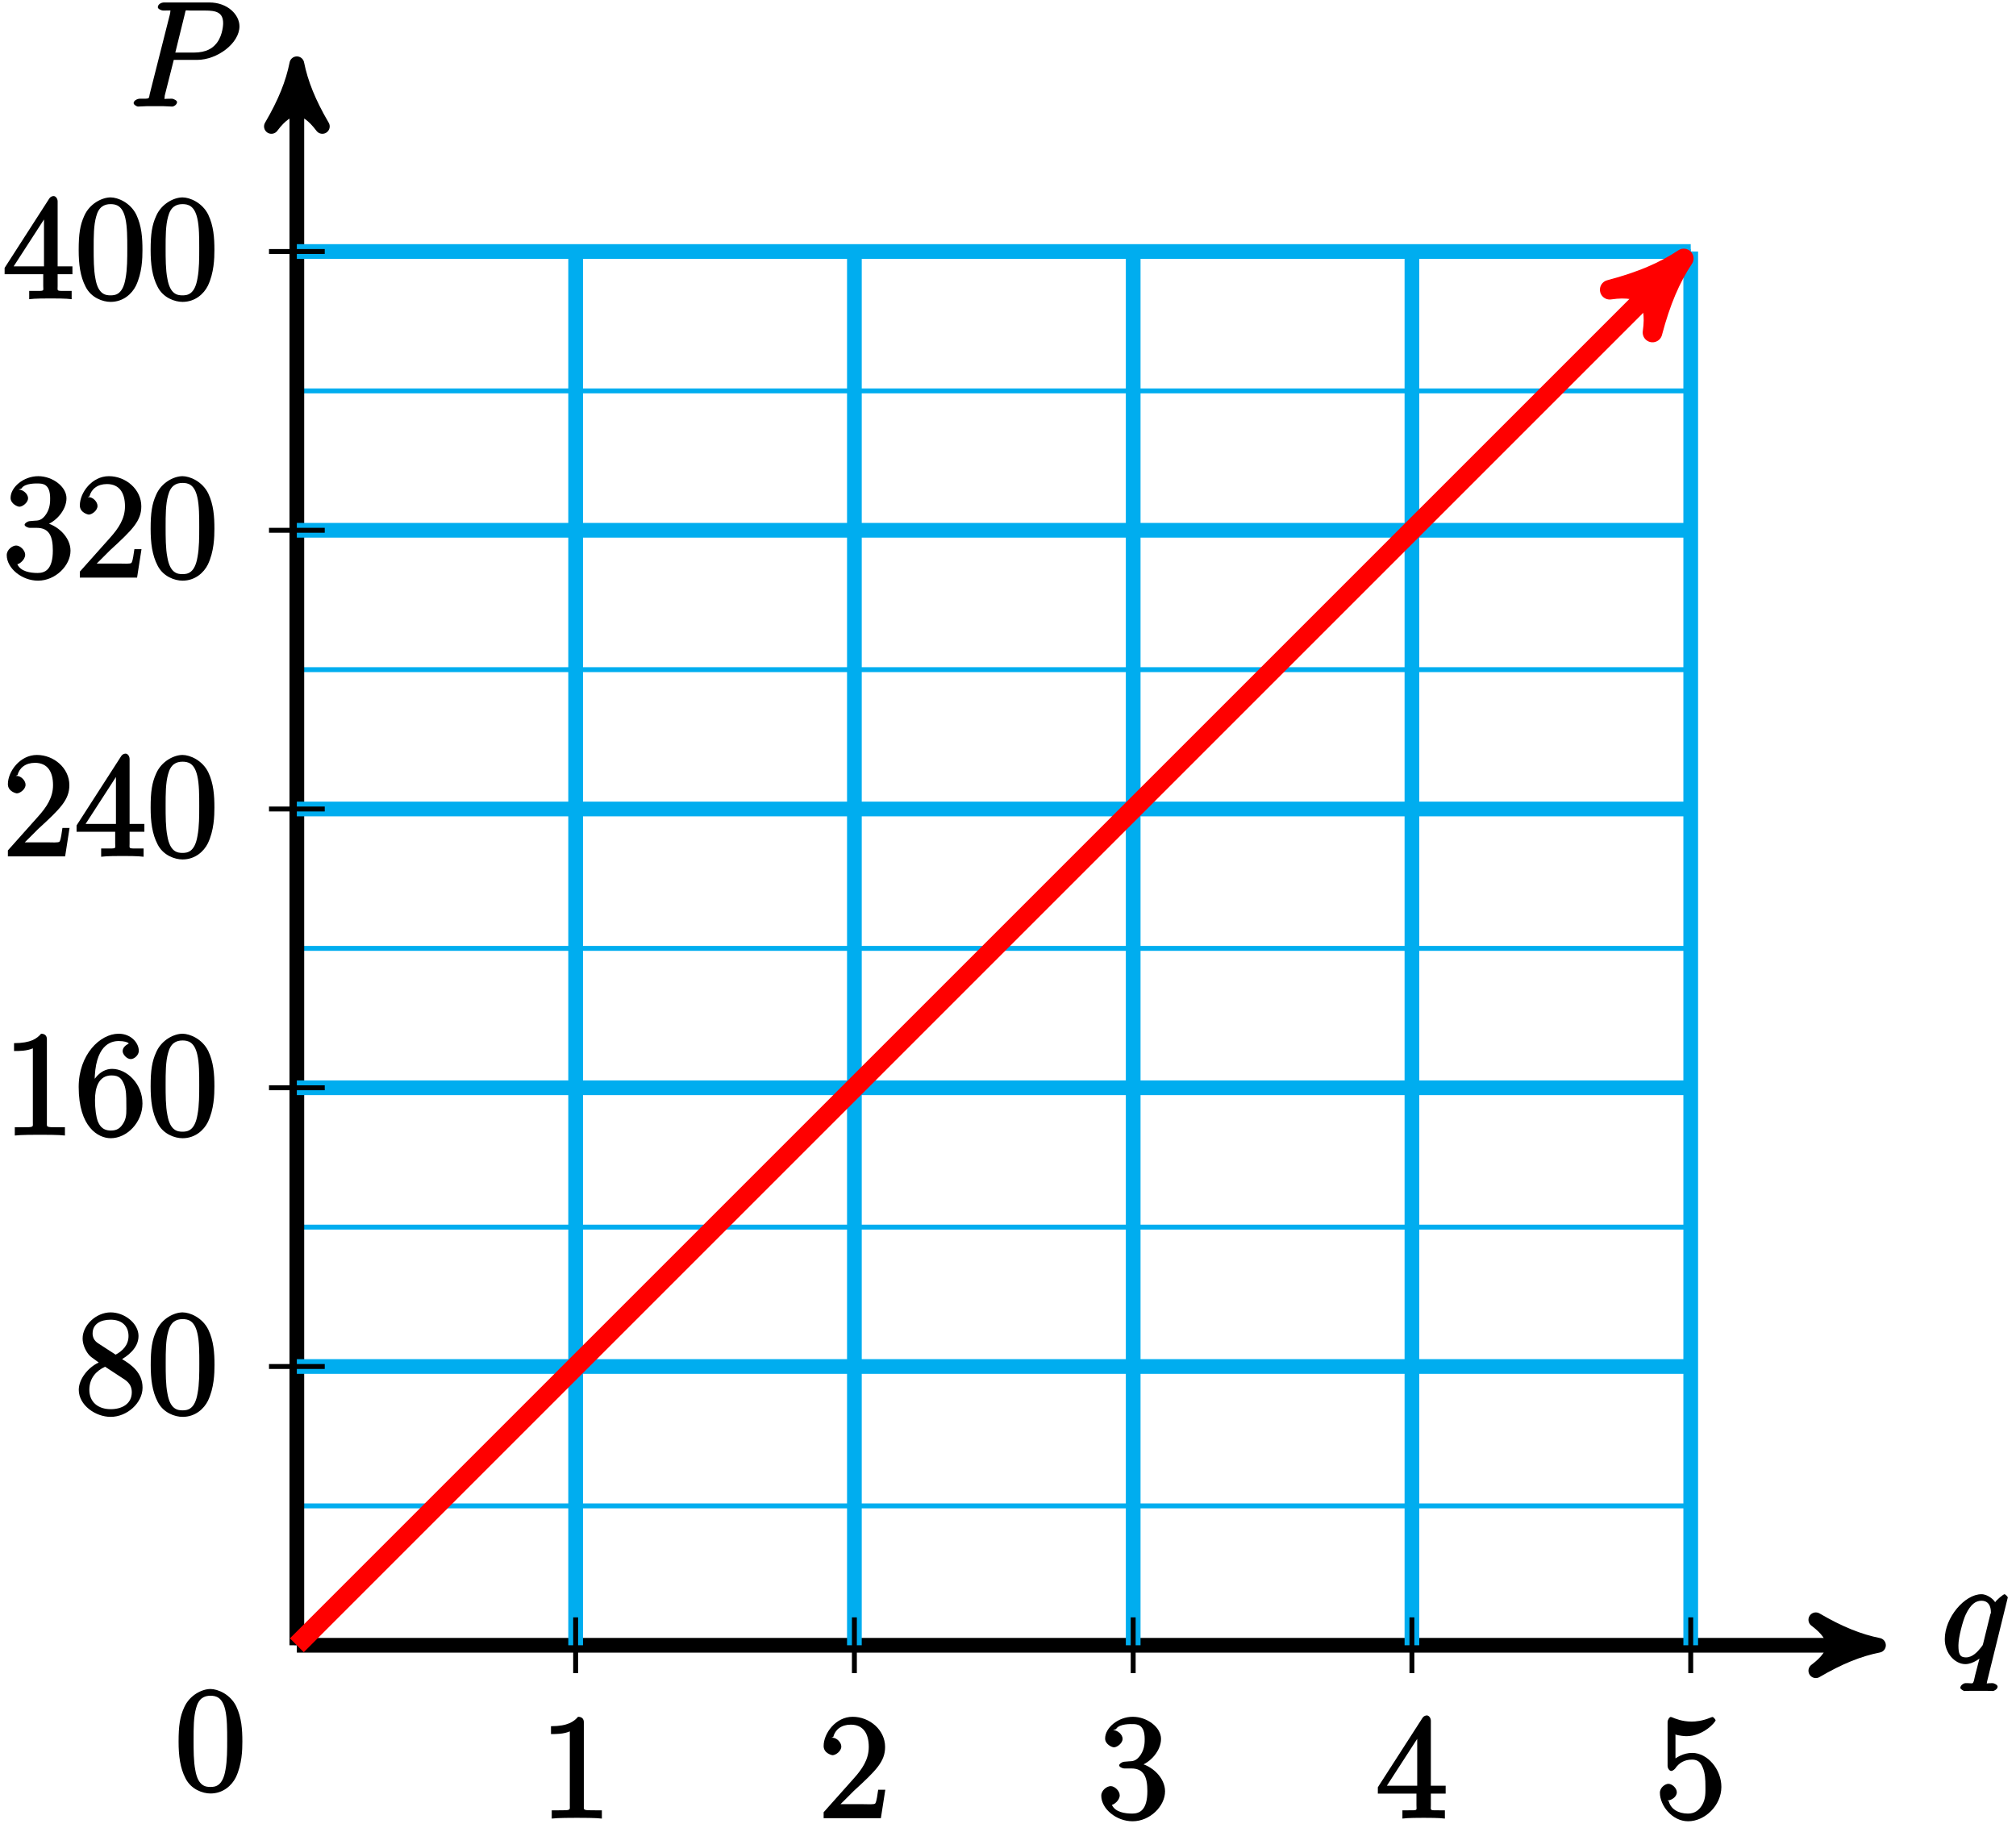
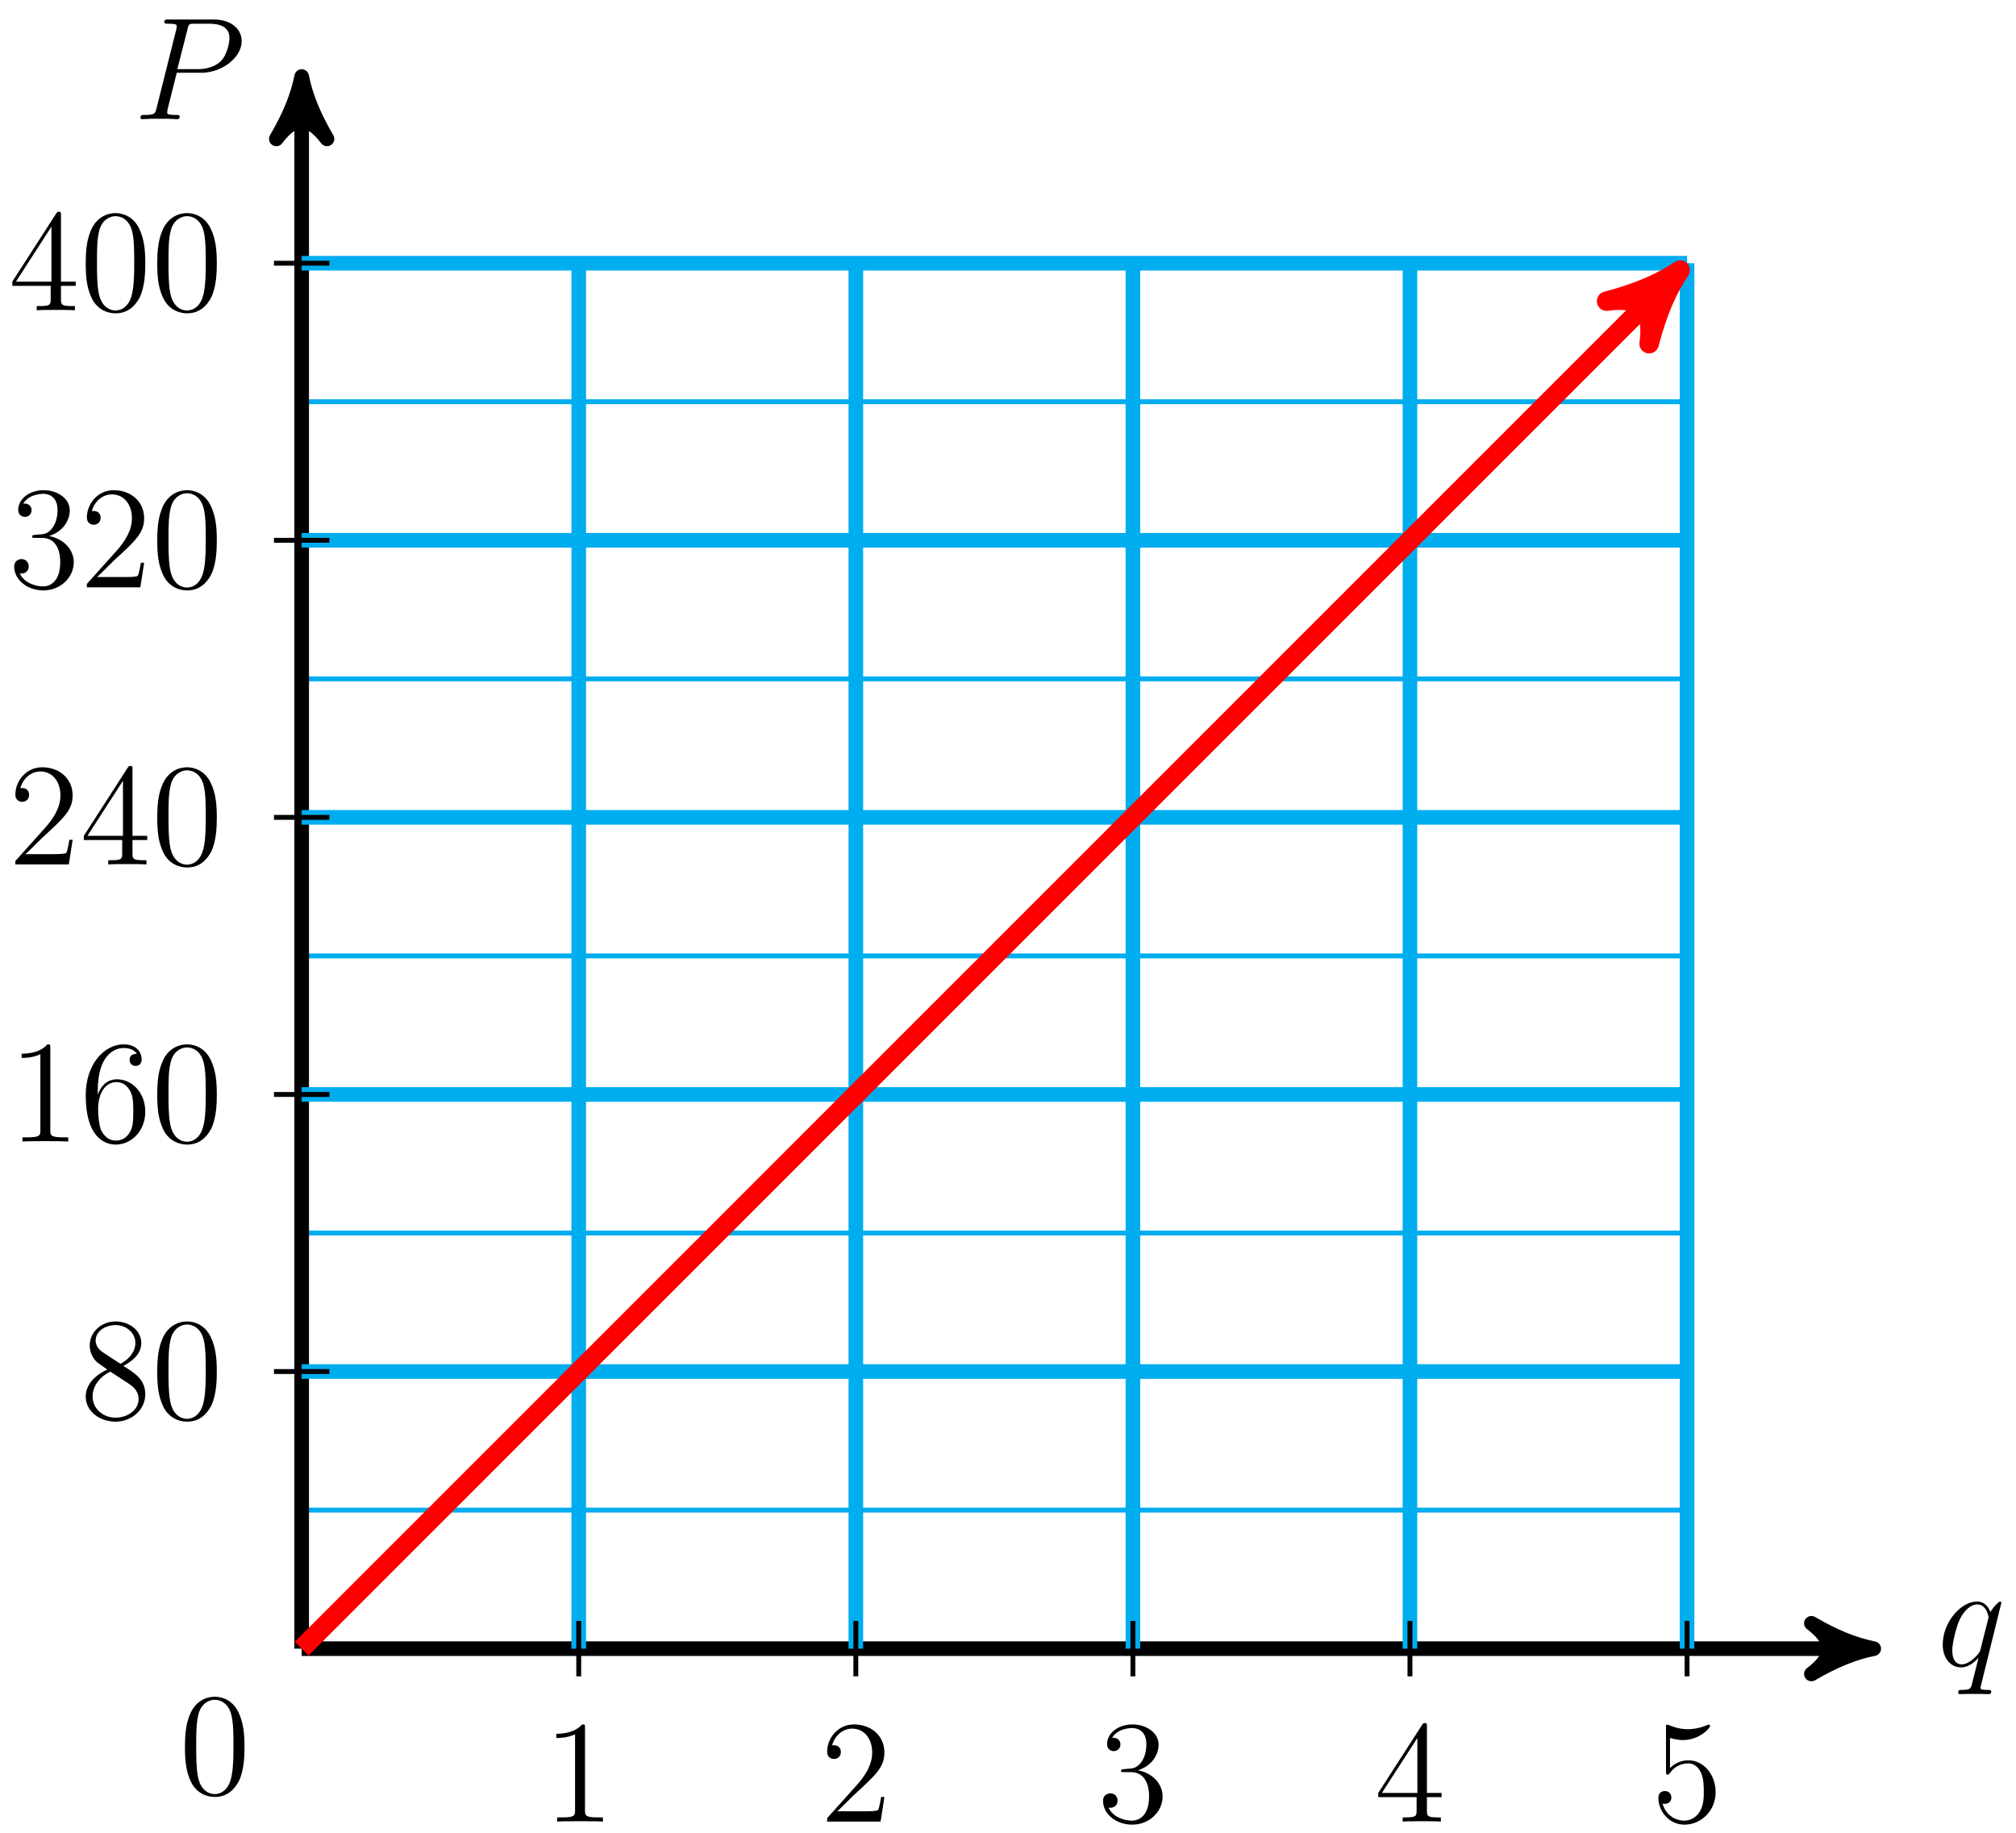
- <svg xmlns="http://www.w3.org/2000/svg" xmlns:xlink="http://www.w3.org/1999/xlink" width="164pt" height="149pt" viewBox="0 0 164 149" version="1.1">
+ <svg xmlns="http://www.w3.org/2000/svg" xmlns:xlink="http://www.w3.org/1999/xlink" width="165pt" height="150pt" viewBox="0 0 165 150" version="1.1">
  <defs>
    <g>
      <symbol overflow="visible" id="glyph0-0">
        <path style="stroke:none;" d="" />
      </symbol>
      <symbol overflow="visible" id="glyph0-1">
-         <path style="stroke:none;" d="M 5.422 -5.297 C 5.422 -5.359 5.219 -5.562 5.156 -5.562 C 5.062 -5.562 4.484 -5.078 4.391 -4.906 C 4.312 -5.094 3.797 -5.562 3.281 -5.562 C 1.922 -5.562 0.297 -3.672 0.297 -1.906 C 0.297 -0.719 1.156 0.125 1.969 0.125 C 2.609 0.125 3.234 -0.391 3.375 -0.547 L 3.219 -0.719 L 2.766 1.031 L 2.672 1.453 C 2.562 1.812 2.547 1.656 1.984 1.672 C 1.859 1.672 1.562 1.828 1.562 2.062 C 1.562 2.141 1.812 2.312 1.891 2.312 C 2.062 2.312 2.266 2.297 2.438 2.297 L 3.656 2.297 C 3.844 2.297 4.047 2.312 4.219 2.312 C 4.297 2.312 4.594 2.172 4.594 1.953 C 4.594 1.828 4.344 1.672 4.156 1.672 C 3.594 1.672 3.719 1.75 3.719 1.656 C 3.719 1.594 3.734 1.578 3.766 1.422 Z M 3.422 -1.562 C 3.359 -1.359 3.406 -1.453 3.234 -1.219 C 2.969 -0.891 2.562 -0.422 2.016 -0.422 C 1.516 -0.422 1.406 -0.703 1.406 -1.406 C 1.406 -2.062 1.766 -3.406 2 -3.906 C 2.406 -4.75 2.812 -5.031 3.281 -5.031 C 4.062 -5.031 4.047 -4.203 4.047 -4.094 C 4.047 -4.094 4.062 -4.047 4 -3.922 Z M 3.422 -1.562 " />
+         <path style="stroke:none;" d="M 5.266 -5.156 C 5.266 -5.219 5.219 -5.266 5.156 -5.266 C 5.062 -5.266 4.609 -4.828 4.375 -4.406 C 4.156 -4.953 3.797 -5.266 3.281 -5.266 C 1.922 -5.266 0.469 -3.531 0.469 -1.75 C 0.469 -0.578 1.156 0.125 1.969 0.125 C 2.609 0.125 3.125 -0.359 3.375 -0.641 L 3.391 -0.625 L 2.938 1.172 L 2.828 1.609 C 2.719 1.953 2.547 1.953 1.984 1.969 C 1.859 1.969 1.734 1.969 1.734 2.203 C 1.734 2.281 1.812 2.312 1.891 2.312 C 2.062 2.312 2.266 2.297 2.438 2.297 L 3.656 2.297 C 3.844 2.297 4.047 2.312 4.219 2.312 C 4.297 2.312 4.438 2.312 4.438 2.094 C 4.438 1.969 4.344 1.969 4.156 1.969 C 3.594 1.969 3.562 1.891 3.562 1.797 C 3.562 1.734 3.578 1.719 3.609 1.562 Z M 3.578 -1.422 C 3.531 -1.219 3.531 -1.188 3.359 -0.969 C 3.094 -0.641 2.562 -0.125 2.016 -0.125 C 1.516 -0.125 1.25 -0.562 1.25 -1.266 C 1.25 -1.922 1.609 -3.266 1.844 -3.766 C 2.25 -4.609 2.812 -5.031 3.281 -5.031 C 4.062 -5.031 4.219 -4.047 4.219 -3.953 C 4.219 -3.938 4.188 -3.797 4.172 -3.766 Z M 3.578 -1.422 " />
      </symbol>
      <symbol overflow="visible" id="glyph0-2">
-         <path style="stroke:none;" d="M 3.531 -3.797 L 5.547 -3.797 C 7.203 -3.797 9 -5.156 9 -6.531 C 9 -7.453 8.062 -8.469 6.547 -8.469 L 2.859 -8.469 C 2.625 -8.469 2.359 -8.312 2.359 -8.078 C 2.359 -7.953 2.625 -7.812 2.812 -7.812 C 3.531 -7.812 3.375 -7.859 3.375 -7.734 C 3.375 -7.703 3.375 -7.641 3.328 -7.453 L 1.703 -1.031 C 1.609 -0.609 1.75 -0.641 0.906 -0.641 C 0.688 -0.641 0.391 -0.484 0.391 -0.281 C 0.391 -0.141 0.672 0 0.734 0 C 0.969 0 1.203 -0.031 1.438 -0.031 L 2.828 -0.031 C 3.062 -0.031 3.312 0 3.531 0 C 3.641 0 3.922 -0.141 3.922 -0.375 C 3.922 -0.484 3.656 -0.641 3.484 -0.641 C 2.766 -0.641 2.906 -0.578 2.906 -0.688 C 2.906 -0.75 2.922 -0.844 2.922 -0.891 L 3.656 -3.797 Z M 4.547 -7.5 C 4.656 -7.938 4.547 -7.812 5.016 -7.812 L 6.203 -7.812 C 7.094 -7.812 7.672 -7.672 7.672 -6.781 C 7.672 -6.469 7.562 -5.562 7.016 -5.016 C 6.812 -4.797 6.359 -4.391 5.266 -4.391 L 3.781 -4.391 Z M 4.547 -7.5 " />
+         <path style="stroke:none;" d="M 3.531 -3.797 L 5.547 -3.797 C 7.203 -3.797 8.844 -5.016 8.844 -6.391 C 8.844 -7.312 8.062 -8.156 6.547 -8.156 L 2.859 -8.156 C 2.625 -8.156 2.516 -8.156 2.516 -7.938 C 2.516 -7.812 2.625 -7.812 2.812 -7.812 C 3.531 -7.812 3.531 -7.719 3.531 -7.594 C 3.531 -7.562 3.531 -7.5 3.484 -7.312 L 1.875 -0.891 C 1.766 -0.469 1.75 -0.344 0.906 -0.344 C 0.688 -0.344 0.562 -0.344 0.562 -0.125 C 0.562 0 0.672 0 0.734 0 C 0.969 0 1.203 -0.031 1.438 -0.031 L 2.828 -0.031 C 3.062 -0.031 3.312 0 3.531 0 C 3.641 0 3.766 0 3.766 -0.234 C 3.766 -0.344 3.656 -0.344 3.484 -0.344 C 2.766 -0.344 2.75 -0.438 2.75 -0.547 C 2.75 -0.609 2.766 -0.688 2.766 -0.75 Z M 4.406 -7.344 C 4.5 -7.797 4.547 -7.812 5.016 -7.812 L 6.203 -7.812 C 7.094 -7.812 7.844 -7.531 7.844 -6.641 C 7.844 -6.328 7.688 -5.312 7.141 -4.75 C 6.938 -4.547 6.359 -4.094 5.266 -4.094 L 3.578 -4.094 Z M 4.406 -7.344 " />
      </symbol>
      <symbol overflow="visible" id="glyph1-0">
        <path style="stroke:none;" d="" />
      </symbol>
      <symbol overflow="visible" id="glyph1-1">
-         <path style="stroke:none;" d="M 3.594 -7.812 C 3.594 -8.078 3.438 -8.25 3.125 -8.25 C 2.797 -7.875 2.312 -7.484 0.922 -7.484 L 0.922 -6.844 C 1.359 -6.844 1.953 -6.844 2.453 -7.062 L 2.453 -1.062 C 2.453 -0.641 2.578 -0.641 1.531 -0.641 L 0.984 -0.641 L 0.984 0.031 C 1.484 -0.031 2.641 -0.031 3.031 -0.031 C 3.438 -0.031 4.578 -0.031 5.062 0.031 L 5.062 -0.641 L 4.531 -0.641 C 3.484 -0.641 3.594 -0.641 3.594 -1.062 Z M 3.594 -7.812 " />
+         <path style="stroke:none;" d="M 3.438 -7.656 C 3.438 -7.938 3.438 -7.953 3.203 -7.953 C 2.922 -7.625 2.312 -7.188 1.094 -7.188 L 1.094 -6.844 C 1.359 -6.844 1.953 -6.844 2.625 -7.141 L 2.625 -0.922 C 2.625 -0.484 2.578 -0.344 1.531 -0.344 L 1.156 -0.344 L 1.156 0 C 1.484 -0.031 2.641 -0.031 3.031 -0.031 C 3.438 -0.031 4.578 -0.031 4.906 0 L 4.906 -0.344 L 4.531 -0.344 C 3.484 -0.344 3.438 -0.484 3.438 -0.922 Z M 3.438 -7.656 " />
      </symbol>
      <symbol overflow="visible" id="glyph1-2">
-         <path style="stroke:none;" d="M 5.266 -2.312 L 4.859 -2.312 C 4.797 -1.953 4.75 -1.406 4.625 -1.203 C 4.547 -1.094 3.984 -1.141 3.625 -1.141 L 1.406 -1.141 L 1.516 -0.891 C 1.844 -1.156 2.562 -1.922 2.875 -2.219 C 4.703 -3.891 5.422 -4.609 5.422 -5.797 C 5.422 -7.172 4.172 -8.25 2.781 -8.25 C 1.406 -8.25 0.422 -6.906 0.422 -5.875 C 0.422 -5.266 1.109 -5.125 1.141 -5.125 C 1.406 -5.125 1.859 -5.453 1.859 -5.828 C 1.859 -6.172 1.484 -6.547 1.141 -6.547 C 1.047 -6.547 1.016 -6.547 1.203 -6.609 C 1.359 -7.203 1.859 -7.609 2.625 -7.609 C 3.641 -7.609 4.094 -6.891 4.094 -5.797 C 4.094 -4.781 3.562 -4 2.875 -3.234 L 0.422 -0.484 L 0.422 0 L 5.078 0 L 5.438 -2.312 Z M 5.266 -2.312 " />
+         <path style="stroke:none;" d="M 5.266 -2.016 L 5 -2.016 C 4.953 -1.812 4.859 -1.141 4.75 -0.953 C 4.656 -0.844 3.984 -0.844 3.625 -0.844 L 1.406 -0.844 C 1.734 -1.125 2.469 -1.891 2.766 -2.172 C 4.594 -3.844 5.266 -4.469 5.266 -5.656 C 5.266 -7.031 4.172 -7.953 2.781 -7.953 C 1.406 -7.953 0.578 -6.766 0.578 -5.734 C 0.578 -5.125 1.109 -5.125 1.141 -5.125 C 1.406 -5.125 1.703 -5.312 1.703 -5.688 C 1.703 -6.031 1.484 -6.25 1.141 -6.25 C 1.047 -6.25 1.016 -6.25 0.984 -6.234 C 1.203 -7.047 1.859 -7.609 2.625 -7.609 C 3.641 -7.609 4.266 -6.75 4.266 -5.656 C 4.266 -4.641 3.688 -3.75 3 -2.984 L 0.578 -0.281 L 0.578 0 L 4.953 0 Z M 5.266 -2.016 " />
      </symbol>
      <symbol overflow="visible" id="glyph1-3">
-         <path style="stroke:none;" d="M 2.203 -4.594 C 2 -4.578 1.781 -4.406 1.781 -4.297 C 1.781 -4.188 2.016 -4.047 2.219 -4.047 L 2.766 -4.047 C 3.797 -4.047 4.078 -3.344 4.078 -2.203 C 4.078 -0.641 3.438 -0.375 2.844 -0.375 C 2.266 -0.375 1.453 -0.484 1.188 -1.094 C 1.328 -1.078 1.828 -1.438 1.828 -1.859 C 1.828 -2.219 1.422 -2.609 1.094 -2.609 C 0.797 -2.609 0.328 -2.281 0.328 -1.828 C 0.328 -0.766 1.547 0.25 2.875 0.25 C 4.297 0.25 5.516 -0.984 5.516 -2.188 C 5.516 -3.281 4.469 -4.297 3.328 -4.5 L 3.328 -4.203 C 4.359 -4.5 5.188 -5.516 5.188 -6.453 C 5.188 -7.406 4.047 -8.25 2.891 -8.25 C 1.703 -8.25 0.641 -7.359 0.641 -6.484 C 0.641 -6.016 1.188 -5.766 1.359 -5.766 C 1.609 -5.766 2.062 -6.094 2.062 -6.453 C 2.062 -6.844 1.609 -7.156 1.344 -7.156 C 1.281 -7.156 1.25 -7.156 1.531 -7.25 C 1.781 -7.703 2.797 -7.656 2.859 -7.656 C 3.25 -7.656 3.859 -7.625 3.859 -6.453 C 3.859 -6.234 3.875 -5.672 3.531 -5.156 C 3.172 -4.625 2.875 -4.641 2.562 -4.625 Z M 2.203 -4.594 " />
+         <path style="stroke:none;" d="M 2.203 -4.297 C 2 -4.281 1.953 -4.266 1.953 -4.156 C 1.953 -4.047 2.016 -4.047 2.219 -4.047 L 2.766 -4.047 C 3.797 -4.047 4.25 -3.203 4.25 -2.062 C 4.25 -0.484 3.438 -0.078 2.844 -0.078 C 2.266 -0.078 1.297 -0.344 0.938 -1.141 C 1.328 -1.078 1.672 -1.297 1.672 -1.719 C 1.672 -2.062 1.422 -2.312 1.094 -2.312 C 0.797 -2.312 0.484 -2.141 0.484 -1.688 C 0.484 -0.625 1.547 0.25 2.875 0.25 C 4.297 0.25 5.359 -0.844 5.359 -2.047 C 5.359 -3.141 4.469 -4 3.328 -4.203 C 4.359 -4.5 5.031 -5.375 5.031 -6.312 C 5.031 -7.25 4.047 -7.953 2.891 -7.953 C 1.703 -7.953 0.812 -7.219 0.812 -6.344 C 0.812 -5.875 1.188 -5.766 1.359 -5.766 C 1.609 -5.766 1.906 -5.953 1.906 -6.312 C 1.906 -6.688 1.609 -6.859 1.344 -6.859 C 1.281 -6.859 1.25 -6.859 1.219 -6.844 C 1.672 -7.656 2.797 -7.656 2.859 -7.656 C 3.25 -7.656 4.031 -7.484 4.031 -6.312 C 4.031 -6.078 4 -5.422 3.641 -4.906 C 3.281 -4.375 2.875 -4.344 2.562 -4.328 Z M 2.203 -4.297 " />
      </symbol>
      <symbol overflow="visible" id="glyph1-4">
-         <path style="stroke:none;" d="M 4.469 -7.922 C 4.469 -8.156 4.312 -8.359 4.141 -8.359 C 4.047 -8.359 3.891 -8.312 3.797 -8.172 L 0.156 -2.516 L 0.156 -2 L 3.297 -2 L 3.297 -1.047 C 3.297 -0.609 3.438 -0.641 2.562 -0.641 L 2.156 -0.641 L 2.156 0.031 C 2.609 -0.031 3.547 -0.031 3.891 -0.031 C 4.219 -0.031 5.172 -0.031 5.609 0.031 L 5.609 -0.641 L 5.219 -0.641 C 4.344 -0.641 4.469 -0.609 4.469 -1.047 L 4.469 -2 L 5.672 -2 L 5.672 -2.641 L 4.469 -2.641 Z M 3.359 -7 L 3.359 -2.641 L 0.891 -2.641 L 3.641 -6.891 Z M 3.359 -7 " />
+         <path style="stroke:none;" d="M 4.312 -7.781 C 4.312 -8.016 4.312 -8.062 4.141 -8.062 C 4.047 -8.062 4.016 -8.062 3.922 -7.922 L 0.328 -2.344 L 0.328 -2 L 3.469 -2 L 3.469 -0.906 C 3.469 -0.469 3.438 -0.344 2.562 -0.344 L 2.328 -0.344 L 2.328 0 C 2.609 -0.031 3.547 -0.031 3.891 -0.031 C 4.219 -0.031 5.172 -0.031 5.453 0 L 5.453 -0.344 L 5.219 -0.344 C 4.344 -0.344 4.312 -0.469 4.312 -0.906 L 4.312 -2 L 5.516 -2 L 5.516 -2.344 L 4.312 -2.344 Z M 3.531 -6.844 L 3.531 -2.344 L 0.625 -2.344 Z M 3.531 -6.844 " />
      </symbol>
      <symbol overflow="visible" id="glyph1-5">
-         <path style="stroke:none;" d="M 1.531 -6.844 C 2.047 -6.688 2.469 -6.672 2.594 -6.672 C 3.938 -6.672 4.953 -7.812 4.953 -7.969 C 4.953 -8.016 4.781 -8.234 4.703 -8.234 C 4.688 -8.234 4.656 -8.234 4.547 -8.188 C 3.891 -7.906 3.312 -7.859 3 -7.859 C 2.219 -7.859 1.656 -8.109 1.422 -8.203 C 1.344 -8.234 1.312 -8.234 1.297 -8.234 C 1.203 -8.234 1.047 -8.016 1.047 -7.812 L 1.047 -4.266 C 1.047 -4.047 1.203 -3.844 1.344 -3.844 C 1.406 -3.844 1.531 -3.891 1.656 -4.031 C 1.984 -4.516 2.438 -4.766 3.031 -4.766 C 3.672 -4.766 3.812 -4.328 3.906 -4.125 C 4.109 -3.656 4.125 -3.078 4.125 -2.625 C 4.125 -2.156 4.172 -1.594 3.844 -1.047 C 3.578 -0.625 3.234 -0.375 2.703 -0.375 C 1.906 -0.375 1.297 -0.75 1.141 -1.391 C 0.984 -1.453 1.047 -1.453 1.109 -1.453 C 1.312 -1.453 1.797 -1.703 1.797 -2.109 C 1.797 -2.453 1.406 -2.797 1.109 -2.797 C 0.891 -2.797 0.422 -2.531 0.422 -2.062 C 0.422 -1.047 1.406 0.25 2.719 0.25 C 4.078 0.25 5.422 -1.031 5.422 -2.547 C 5.422 -3.969 4.297 -5.312 3.047 -5.312 C 2.359 -5.312 1.719 -4.953 1.406 -4.625 L 1.688 -4.516 L 1.688 -6.797 Z M 1.531 -6.844 " />
+         <path style="stroke:none;" d="M 1.531 -6.844 C 2.047 -6.688 2.469 -6.672 2.594 -6.672 C 3.938 -6.672 4.812 -7.656 4.812 -7.828 C 4.812 -7.875 4.781 -7.938 4.703 -7.938 C 4.688 -7.938 4.656 -7.938 4.547 -7.891 C 3.891 -7.609 3.312 -7.562 3 -7.562 C 2.219 -7.562 1.656 -7.812 1.422 -7.906 C 1.344 -7.938 1.312 -7.938 1.297 -7.938 C 1.203 -7.938 1.203 -7.859 1.203 -7.672 L 1.203 -4.125 C 1.203 -3.906 1.203 -3.844 1.344 -3.844 C 1.406 -3.844 1.422 -3.844 1.547 -4 C 1.875 -4.484 2.438 -4.766 3.031 -4.766 C 3.672 -4.766 3.984 -4.188 4.078 -3.984 C 4.281 -3.516 4.297 -2.922 4.297 -2.469 C 4.297 -2.016 4.297 -1.344 3.953 -0.797 C 3.688 -0.375 3.234 -0.078 2.703 -0.078 C 1.906 -0.078 1.141 -0.609 0.922 -1.484 C 0.984 -1.453 1.047 -1.453 1.109 -1.453 C 1.312 -1.453 1.641 -1.562 1.641 -1.969 C 1.641 -2.312 1.406 -2.5 1.109 -2.5 C 0.891 -2.5 0.578 -2.391 0.578 -1.922 C 0.578 -0.906 1.406 0.25 2.719 0.25 C 4.078 0.25 5.266 -0.891 5.266 -2.406 C 5.266 -3.828 4.297 -5.016 3.047 -5.016 C 2.359 -5.016 1.844 -4.703 1.531 -4.375 Z M 1.531 -6.844 " />
      </symbol>
      <symbol overflow="visible" id="glyph1-6">
-         <path style="stroke:none;" d="M 3.672 -4.344 C 4.266 -4.672 5.188 -5.328 5.188 -6.328 C 5.188 -7.375 4.031 -8.25 2.922 -8.25 C 1.75 -8.25 0.641 -7.219 0.641 -6.125 C 0.641 -5.719 0.812 -5.219 1.141 -4.812 C 1.281 -4.656 1.297 -4.641 1.953 -4.172 C 1.094 -3.781 0.328 -2.828 0.328 -1.953 C 0.328 -0.688 1.703 0.25 2.922 0.25 C 4.25 0.25 5.516 -0.875 5.516 -2.125 C 5.516 -3.344 4.609 -4 3.844 -4.453 Z M 2.047 -5.641 C 1.891 -5.75 1.453 -5.953 1.453 -6.531 C 1.453 -7.312 2.109 -7.656 2.922 -7.656 C 3.781 -7.656 4.375 -7.188 4.375 -6.328 C 4.375 -5.594 3.891 -5.109 3.328 -4.812 Z M 2.375 -3.891 L 3.828 -2.938 C 4.141 -2.734 4.641 -2.469 4.641 -1.75 C 4.641 -0.844 3.891 -0.375 2.922 -0.375 C 1.906 -0.375 1.188 -0.953 1.188 -1.953 C 1.188 -2.875 1.719 -3.484 2.469 -3.828 Z M 2.375 -3.891 " />
+         <path style="stroke:none;" d="M 3.562 -4.312 C 4.156 -4.641 5.031 -5.188 5.031 -6.188 C 5.031 -7.234 4.031 -7.953 2.922 -7.953 C 1.75 -7.953 0.812 -7.078 0.812 -5.984 C 0.812 -5.578 0.938 -5.172 1.266 -4.766 C 1.406 -4.609 1.406 -4.609 2.25 -4.016 C 1.094 -3.484 0.484 -2.672 0.484 -1.812 C 0.484 -0.531 1.703 0.25 2.922 0.25 C 4.25 0.25 5.359 -0.734 5.359 -1.984 C 5.359 -3.203 4.5 -3.734 3.562 -4.312 Z M 1.938 -5.391 C 1.781 -5.5 1.297 -5.812 1.297 -6.391 C 1.297 -7.172 2.109 -7.656 2.922 -7.656 C 3.781 -7.656 4.547 -7.047 4.547 -6.188 C 4.547 -5.453 4.016 -4.859 3.328 -4.484 Z M 2.5 -3.844 L 3.938 -2.906 C 4.25 -2.703 4.812 -2.328 4.812 -1.609 C 4.812 -0.688 3.891 -0.078 2.922 -0.078 C 1.906 -0.078 1.047 -0.812 1.047 -1.812 C 1.047 -2.734 1.719 -3.484 2.5 -3.844 Z M 2.5 -3.844 " />
      </symbol>
      <symbol overflow="visible" id="glyph1-7">
-         <path style="stroke:none;" d="M 5.516 -3.969 C 5.516 -4.953 5.453 -5.922 5.016 -6.844 C 4.531 -7.828 3.516 -8.25 2.922 -8.25 C 2.234 -8.25 1.219 -7.75 0.781 -6.75 C 0.438 -6 0.328 -5.266 0.328 -3.969 C 0.328 -2.812 0.453 -1.828 0.891 -0.984 C 1.344 -0.078 2.297 0.25 2.922 0.25 C 3.953 0.25 4.656 -0.406 4.984 -1.062 C 5.484 -2.109 5.516 -3.281 5.516 -3.969 Z M 2.922 -0.281 C 2.531 -0.281 1.906 -0.344 1.688 -1.656 C 1.547 -2.359 1.547 -3.281 1.547 -4.109 C 1.547 -5.094 1.547 -5.969 1.75 -6.688 C 1.953 -7.484 2.406 -7.703 2.922 -7.703 C 3.375 -7.703 3.891 -7.578 4.125 -6.547 C 4.281 -5.875 4.281 -4.922 4.281 -4.109 C 4.281 -3.312 4.281 -2.406 4.141 -1.672 C 3.922 -0.359 3.328 -0.281 2.922 -0.281 Z M 2.922 -0.281 " />
+         <path style="stroke:none;" d="M 5.359 -3.828 C 5.359 -4.812 5.297 -5.781 4.859 -6.688 C 4.375 -7.688 3.516 -7.953 2.922 -7.953 C 2.234 -7.953 1.391 -7.609 0.938 -6.609 C 0.609 -5.859 0.484 -5.109 0.484 -3.828 C 0.484 -2.672 0.578 -1.797 1 -0.938 C 1.469 -0.031 2.297 0.25 2.922 0.25 C 3.953 0.25 4.547 -0.375 4.906 -1.062 C 5.328 -1.953 5.359 -3.125 5.359 -3.828 Z M 2.922 0.016 C 2.531 0.016 1.75 -0.203 1.531 -1.5 C 1.406 -2.219 1.406 -3.125 1.406 -3.969 C 1.406 -4.953 1.406 -5.828 1.594 -6.531 C 1.797 -7.344 2.406 -7.703 2.922 -7.703 C 3.375 -7.703 4.062 -7.438 4.297 -6.406 C 4.453 -5.719 4.453 -4.781 4.453 -3.969 C 4.453 -3.172 4.453 -2.266 4.312 -1.531 C 4.094 -0.219 3.328 0.016 2.922 0.016 Z M 2.922 0.016 " />
      </symbol>
      <symbol overflow="visible" id="glyph1-8">
-         <path style="stroke:none;" d="M 1.625 -4.297 C 1.625 -7.328 2.938 -7.656 3.578 -7.656 C 4.016 -7.656 4.328 -7.562 4.391 -7.469 C 4.531 -7.469 3.906 -7.312 3.906 -6.828 C 3.906 -6.562 4.25 -6.188 4.562 -6.188 C 4.859 -6.188 5.219 -6.516 5.219 -6.859 C 5.219 -7.484 4.609 -8.25 3.578 -8.25 C 2.062 -8.25 0.328 -6.547 0.328 -3.922 C 0.328 -0.641 1.922 0.25 2.938 0.25 C 4.25 0.25 5.516 -1.031 5.516 -2.578 C 5.516 -4.172 4.25 -5.391 3.047 -5.391 C 1.984 -5.391 1.422 -4.312 1.297 -3.984 L 1.625 -3.984 Z M 2.938 -0.375 C 2.188 -0.375 1.984 -0.891 1.875 -1.141 C 1.766 -1.453 1.656 -2.031 1.656 -2.875 C 1.656 -3.812 1.922 -4.859 3 -4.859 C 3.656 -4.859 3.844 -4.547 4.016 -4.141 C 4.203 -3.703 4.203 -3.109 4.203 -2.594 C 4.203 -1.984 4.25 -1.547 4.031 -1.094 C 3.734 -0.531 3.422 -0.375 2.938 -0.375 Z M 2.938 -0.375 " />
+         <path style="stroke:none;" d="M 1.469 -4.156 C 1.469 -7.188 2.938 -7.656 3.578 -7.656 C 4.016 -7.656 4.453 -7.531 4.672 -7.172 C 4.531 -7.172 4.078 -7.172 4.078 -6.688 C 4.078 -6.422 4.25 -6.188 4.562 -6.188 C 4.859 -6.188 5.062 -6.375 5.062 -6.719 C 5.062 -7.344 4.609 -7.953 3.578 -7.953 C 2.062 -7.953 0.484 -6.406 0.484 -3.781 C 0.484 -0.484 1.922 0.25 2.938 0.25 C 4.25 0.25 5.359 -0.891 5.359 -2.438 C 5.359 -4.031 4.25 -5.094 3.047 -5.094 C 1.984 -5.094 1.594 -4.172 1.469 -3.844 Z M 2.938 -0.078 C 2.188 -0.078 1.828 -0.734 1.719 -0.984 C 1.609 -1.297 1.5 -1.891 1.5 -2.719 C 1.5 -3.672 1.922 -4.859 3 -4.859 C 3.656 -4.859 4 -4.406 4.188 -4 C 4.375 -3.562 4.375 -2.969 4.375 -2.453 C 4.375 -1.844 4.375 -1.297 4.141 -0.844 C 3.844 -0.281 3.422 -0.078 2.938 -0.078 Z M 2.938 -0.078 " />
      </symbol>
    </g>
  </defs>
  <g id="surface1">
-     <path style="fill:none;stroke-width:0.399;stroke-linecap:butt;stroke-linejoin:miter;stroke:rgb(0%,67.839%,93.729%);stroke-opacity:1;stroke-miterlimit:10;" d="M -0.002 -0.002 L 113.389 -0.002 M -0.002 11.338 L 113.389 11.338 M -0.002 22.678 L 113.389 22.678 M -0.002 34.018 L 113.389 34.018 M -0.002 45.354 L 113.389 45.354 M -0.002 56.694 L 113.389 56.694 M -0.002 68.034 L 113.389 68.034 M -0.002 79.37 L 113.389 79.37 M -0.002 90.709 L 113.389 90.709 M -0.002 102.049 L 113.389 102.049 M -0.002 113.389 L 113.389 113.389 M -0.002 -0.002 L -0.002 113.389 M 22.678 -0.002 L 22.678 113.389 M 45.354 -0.002 L 45.354 113.389 M 68.034 -0.002 L 68.034 113.389 M 90.709 -0.002 L 90.709 113.389 M 113.381 -0.002 L 113.381 113.389 " transform="matrix(1,0,0,-1,24.15,133.85)" />
-     <path style="fill:none;stroke-width:1.196;stroke-linecap:butt;stroke-linejoin:miter;stroke:rgb(0%,0%,0%);stroke-opacity:1;stroke-miterlimit:10;" d="M -0.002 -0.002 L 127.389 -0.002 " transform="matrix(1,0,0,-1,24.15,133.85)" />
-     <path style="fill-rule:nonzero;fill:rgb(0%,0%,0%);fill-opacity:1;stroke-width:1.196;stroke-linecap:butt;stroke-linejoin:round;stroke:rgb(0%,0%,0%);stroke-opacity:1;stroke-miterlimit:10;" d="M 1.274 -0.002 C -0.32 0.319 -1.914 0.955 -3.824 2.073 C -1.914 0.639 -1.914 -0.638 -3.824 -2.072 C -1.914 -0.955 -0.32 -0.318 1.274 -0.002 Z M 1.274 -0.002 " transform="matrix(1,0,0,-1,151.5388,133.85)" />
+     <path style="fill:none;stroke-width:0.399;stroke-linecap:butt;stroke-linejoin:miter;stroke:rgb(0%,67.839%,93.729%);stroke-opacity:1;stroke-miterlimit:10;" d="M 0.001 -0.001 L 113.388 -0.001 M 0.001 11.339 L 113.388 11.339 M 0.001 22.679 L 113.388 22.679 M 0.001 34.015 L 113.388 34.015 M 0.001 45.355 L 113.388 45.355 M 0.001 56.695 L 113.388 56.695 M 0.001 68.034 L 113.388 68.034 M 0.001 79.37 L 113.388 79.37 M 0.001 90.71 L 113.388 90.71 M 0.001 102.05 L 113.388 102.05 M 0.001 113.386 L 113.388 113.386 M 0.001 -0.001 L 0.001 113.386 M 22.677 -0.001 L 22.677 113.386 M 45.357 -0.001 L 45.357 113.386 M 68.033 -0.001 L 68.033 113.386 M 90.708 -0.001 L 90.708 113.386 M 113.38 -0.001 L 113.38 113.386 " transform="matrix(1,0,0,-1,24.69,134.929)" />
+     <path style="fill:none;stroke-width:1.196;stroke-linecap:butt;stroke-linejoin:miter;stroke:rgb(0%,0%,0%);stroke-opacity:1;stroke-miterlimit:10;" d="M 0.001 -0.001 L 127.388 -0.001 " transform="matrix(1,0,0,-1,24.69,134.929)" />
+     <path style="fill-rule:nonzero;fill:rgb(0%,0%,0%);fill-opacity:1;stroke-width:1.196;stroke-linecap:butt;stroke-linejoin:round;stroke:rgb(0%,0%,0%);stroke-opacity:1;stroke-miterlimit:10;" d="M 1.277 -0.001 C -0.317 0.32 -1.915 0.956 -3.825 2.074 C -1.915 0.636 -1.915 -0.637 -3.825 -2.071 C -1.915 -0.958 -0.317 -0.317 1.277 -0.001 Z M 1.277 -0.001 " transform="matrix(1,0,0,-1,152.0788,134.929)" />
    <g style="fill:rgb(0%,0%,0%);fill-opacity:1;">
-       <use xlink:href="#glyph0-1" x="157.91" y="135.26" />
+       <use xlink:href="#glyph0-1" x="158.534" y="136.34" />
    </g>
-     <path style="fill:none;stroke-width:1.196;stroke-linecap:butt;stroke-linejoin:miter;stroke:rgb(0%,0%,0%);stroke-opacity:1;stroke-miterlimit:10;" d="M -0.002 -0.002 L -0.002 127.389 " transform="matrix(1,0,0,-1,24.15,133.85)" />
-     <path style="fill-rule:nonzero;fill:rgb(0%,0%,0%);fill-opacity:1;stroke-width:1.196;stroke-linecap:butt;stroke-linejoin:round;stroke:rgb(0%,0%,0%);stroke-opacity:1;stroke-miterlimit:10;" d="M 1.274 0.002 C -0.32 0.318 -1.914 0.955 -3.824 2.072 C -1.914 0.638 -1.914 -0.639 -3.824 -2.073 C -1.914 -0.955 -0.32 -0.319 1.274 0.002 Z M 1.274 0.002 " transform="matrix(0,-1,-1,0,24.15,6.46115)" />
+     <path style="fill:none;stroke-width:1.196;stroke-linecap:butt;stroke-linejoin:miter;stroke:rgb(0%,0%,0%);stroke-opacity:1;stroke-miterlimit:10;" d="M 0.001 -0.001 L 0.001 127.39 " transform="matrix(1,0,0,-1,24.69,134.929)" />
+     <path style="fill-rule:nonzero;fill:rgb(0%,0%,0%);fill-opacity:1;stroke-width:1.196;stroke-linecap:butt;stroke-linejoin:round;stroke:rgb(0%,0%,0%);stroke-opacity:1;stroke-miterlimit:10;" d="M 1.275 -0.001 C -0.319 0.319 -1.913 0.956 -3.827 2.073 C -1.913 0.639 -1.913 -0.638 -3.827 -2.072 C -1.913 -0.955 -0.319 -0.318 1.275 -0.001 Z M 1.275 -0.001 " transform="matrix(0,-1,-1,0,24.69,7.54015)" />
    <g style="fill:rgb(0%,0%,0%);fill-opacity:1;">
-       <use xlink:href="#glyph0-2" x="10.48" y="8.67" />
+       <use xlink:href="#glyph0-2" x="10.936" y="9.752" />
    </g>
-     <path style="fill:none;stroke-width:1.196;stroke-linecap:butt;stroke-linejoin:miter;stroke:rgb(0%,67.839%,93.729%);stroke-opacity:1;stroke-miterlimit:10;" d="M 22.678 -0.002 L 22.678 113.389 " transform="matrix(1,0,0,-1,24.15,133.85)" />
-     <path style="fill:none;stroke-width:0.399;stroke-linecap:butt;stroke-linejoin:miter;stroke:rgb(0%,0%,0%);stroke-opacity:1;stroke-miterlimit:10;" d="M 22.678 2.268 L 22.678 -2.267 " transform="matrix(1,0,0,-1,24.15,133.85)" />
+     <path style="fill:none;stroke-width:1.196;stroke-linecap:butt;stroke-linejoin:miter;stroke:rgb(0%,67.839%,93.729%);stroke-opacity:1;stroke-miterlimit:10;" d="M 22.677 -0.001 L 22.677 113.386 " transform="matrix(1,0,0,-1,24.69,134.929)" />
+     <path style="fill:none;stroke-width:0.399;stroke-linecap:butt;stroke-linejoin:miter;stroke:rgb(0%,0%,0%);stroke-opacity:1;stroke-miterlimit:10;" d="M 22.677 2.269 L 22.677 -2.266 " transform="matrix(1,0,0,-1,24.69,134.929)" />
    <g style="fill:rgb(0%,0%,0%);fill-opacity:1;">
-       <use xlink:href="#glyph1-1" x="43.9" y="147.92" />
+       <use xlink:href="#glyph1-1" x="44.441" y="149.085" />
    </g>
-     <path style="fill:none;stroke-width:1.196;stroke-linecap:butt;stroke-linejoin:miter;stroke:rgb(0%,67.839%,93.729%);stroke-opacity:1;stroke-miterlimit:10;" d="M 45.354 -0.002 L 45.354 113.389 " transform="matrix(1,0,0,-1,24.15,133.85)" />
-     <path style="fill:none;stroke-width:0.399;stroke-linecap:butt;stroke-linejoin:miter;stroke:rgb(0%,0%,0%);stroke-opacity:1;stroke-miterlimit:10;" d="M 45.354 2.268 L 45.354 -2.267 " transform="matrix(1,0,0,-1,24.15,133.85)" />
+     <path style="fill:none;stroke-width:1.196;stroke-linecap:butt;stroke-linejoin:miter;stroke:rgb(0%,67.839%,93.729%);stroke-opacity:1;stroke-miterlimit:10;" d="M 45.357 -0.001 L 45.357 113.386 " transform="matrix(1,0,0,-1,24.69,134.929)" />
+     <path style="fill:none;stroke-width:0.399;stroke-linecap:butt;stroke-linejoin:miter;stroke:rgb(0%,0%,0%);stroke-opacity:1;stroke-miterlimit:10;" d="M 45.357 2.269 L 45.357 -2.266 " transform="matrix(1,0,0,-1,24.69,134.929)" />
    <g style="fill:rgb(0%,0%,0%);fill-opacity:1;">
-       <use xlink:href="#glyph1-2" x="66.58" y="147.92" />
+       <use xlink:href="#glyph1-2" x="67.119" y="149.085" />
    </g>
-     <path style="fill:none;stroke-width:1.196;stroke-linecap:butt;stroke-linejoin:miter;stroke:rgb(0%,67.839%,93.729%);stroke-opacity:1;stroke-miterlimit:10;" d="M 68.034 -0.002 L 68.034 113.389 " transform="matrix(1,0,0,-1,24.15,133.85)" />
-     <path style="fill:none;stroke-width:0.399;stroke-linecap:butt;stroke-linejoin:miter;stroke:rgb(0%,0%,0%);stroke-opacity:1;stroke-miterlimit:10;" d="M 68.034 2.268 L 68.034 -2.267 " transform="matrix(1,0,0,-1,24.15,133.85)" />
+     <path style="fill:none;stroke-width:1.196;stroke-linecap:butt;stroke-linejoin:miter;stroke:rgb(0%,67.839%,93.729%);stroke-opacity:1;stroke-miterlimit:10;" d="M 68.033 -0.001 L 68.033 113.386 " transform="matrix(1,0,0,-1,24.69,134.929)" />
+     <path style="fill:none;stroke-width:0.399;stroke-linecap:butt;stroke-linejoin:miter;stroke:rgb(0%,0%,0%);stroke-opacity:1;stroke-miterlimit:10;" d="M 68.033 2.269 L 68.033 -2.266 " transform="matrix(1,0,0,-1,24.69,134.929)" />
    <g style="fill:rgb(0%,0%,0%);fill-opacity:1;">
-       <use xlink:href="#glyph1-3" x="89.26" y="147.92" />
+       <use xlink:href="#glyph1-3" x="89.796" y="149.085" />
    </g>
-     <path style="fill:none;stroke-width:1.196;stroke-linecap:butt;stroke-linejoin:miter;stroke:rgb(0%,67.839%,93.729%);stroke-opacity:1;stroke-miterlimit:10;" d="M 90.709 -0.002 L 90.709 113.389 " transform="matrix(1,0,0,-1,24.15,133.85)" />
-     <path style="fill:none;stroke-width:0.399;stroke-linecap:butt;stroke-linejoin:miter;stroke:rgb(0%,0%,0%);stroke-opacity:1;stroke-miterlimit:10;" d="M 90.709 2.268 L 90.709 -2.267 " transform="matrix(1,0,0,-1,24.15,133.85)" />
+     <path style="fill:none;stroke-width:1.196;stroke-linecap:butt;stroke-linejoin:miter;stroke:rgb(0%,67.839%,93.729%);stroke-opacity:1;stroke-miterlimit:10;" d="M 90.708 -0.001 L 90.708 113.386 " transform="matrix(1,0,0,-1,24.69,134.929)" />
+     <path style="fill:none;stroke-width:0.399;stroke-linecap:butt;stroke-linejoin:miter;stroke:rgb(0%,0%,0%);stroke-opacity:1;stroke-miterlimit:10;" d="M 90.708 2.269 L 90.708 -2.266 " transform="matrix(1,0,0,-1,24.69,134.929)" />
    <g style="fill:rgb(0%,0%,0%);fill-opacity:1;">
-       <use xlink:href="#glyph1-4" x="111.93" y="147.92" />
+       <use xlink:href="#glyph1-4" x="112.474" y="149.085" />
    </g>
-     <path style="fill:none;stroke-width:1.196;stroke-linecap:butt;stroke-linejoin:miter;stroke:rgb(0%,67.839%,93.729%);stroke-opacity:1;stroke-miterlimit:10;" d="M 113.389 -0.002 L 113.389 113.389 " transform="matrix(1,0,0,-1,24.15,133.85)" />
-     <path style="fill:none;stroke-width:0.399;stroke-linecap:butt;stroke-linejoin:miter;stroke:rgb(0%,0%,0%);stroke-opacity:1;stroke-miterlimit:10;" d="M 113.389 2.268 L 113.389 -2.267 " transform="matrix(1,0,0,-1,24.15,133.85)" />
+     <path style="fill:none;stroke-width:1.196;stroke-linecap:butt;stroke-linejoin:miter;stroke:rgb(0%,67.839%,93.729%);stroke-opacity:1;stroke-miterlimit:10;" d="M 113.388 -0.001 L 113.388 113.386 " transform="matrix(1,0,0,-1,24.69,134.929)" />
+     <path style="fill:none;stroke-width:0.399;stroke-linecap:butt;stroke-linejoin:miter;stroke:rgb(0%,0%,0%);stroke-opacity:1;stroke-miterlimit:10;" d="M 113.388 2.269 L 113.388 -2.266 " transform="matrix(1,0,0,-1,24.69,134.929)" />
    <g style="fill:rgb(0%,0%,0%);fill-opacity:1;">
-       <use xlink:href="#glyph1-5" x="134.61" y="147.92" />
+       <use xlink:href="#glyph1-5" x="135.151" y="149.085" />
    </g>
-     <path style="fill:none;stroke-width:1.196;stroke-linecap:butt;stroke-linejoin:miter;stroke:rgb(0%,67.839%,93.729%);stroke-opacity:1;stroke-miterlimit:10;" d="M -0.002 22.678 L 113.389 22.678 " transform="matrix(1,0,0,-1,24.15,133.85)" />
-     <path style="fill:none;stroke-width:0.399;stroke-linecap:butt;stroke-linejoin:miter;stroke:rgb(0%,0%,0%);stroke-opacity:1;stroke-miterlimit:10;" d="M 2.268 22.678 L -2.267 22.678 " transform="matrix(1,0,0,-1,24.15,133.85)" />
+     <path style="fill:none;stroke-width:1.196;stroke-linecap:butt;stroke-linejoin:miter;stroke:rgb(0%,67.839%,93.729%);stroke-opacity:1;stroke-miterlimit:10;" d="M 0.001 22.679 L 113.388 22.679 " transform="matrix(1,0,0,-1,24.69,134.929)" />
+     <path style="fill:none;stroke-width:0.399;stroke-linecap:butt;stroke-linejoin:miter;stroke:rgb(0%,0%,0%);stroke-opacity:1;stroke-miterlimit:10;" d="M 2.267 22.679 L -2.268 22.679 " transform="matrix(1,0,0,-1,24.69,134.929)" />
    <g style="fill:rgb(0%,0%,0%);fill-opacity:1;">
-       <use xlink:href="#glyph1-6" x="6.08" y="115.02" />
-       <use xlink:href="#glyph1-7" x="11.933" y="115.02" />
+       <use xlink:href="#glyph1-6" x="6.532" y="116.104" />
+       <use xlink:href="#glyph1-7" x="12.385" y="116.104" />
    </g>
-     <path style="fill:none;stroke-width:1.196;stroke-linecap:butt;stroke-linejoin:miter;stroke:rgb(0%,67.839%,93.729%);stroke-opacity:1;stroke-miterlimit:10;" d="M -0.002 45.354 L 113.389 45.354 " transform="matrix(1,0,0,-1,24.15,133.85)" />
-     <path style="fill:none;stroke-width:0.399;stroke-linecap:butt;stroke-linejoin:miter;stroke:rgb(0%,0%,0%);stroke-opacity:1;stroke-miterlimit:10;" d="M 2.268 45.354 L -2.267 45.354 " transform="matrix(1,0,0,-1,24.15,133.85)" />
+     <path style="fill:none;stroke-width:1.196;stroke-linecap:butt;stroke-linejoin:miter;stroke:rgb(0%,67.839%,93.729%);stroke-opacity:1;stroke-miterlimit:10;" d="M 0.001 45.355 L 113.388 45.355 " transform="matrix(1,0,0,-1,24.69,134.929)" />
+     <path style="fill:none;stroke-width:0.399;stroke-linecap:butt;stroke-linejoin:miter;stroke:rgb(0%,0%,0%);stroke-opacity:1;stroke-miterlimit:10;" d="M 2.267 45.355 L -2.268 45.355 " transform="matrix(1,0,0,-1,24.69,134.929)" />
    <g style="fill:rgb(0%,0%,0%);fill-opacity:1;">
-       <use xlink:href="#glyph1-1" x="0.22" y="92.35" />
-       <use xlink:href="#glyph1-8" x="6.073" y="92.35" />
-       <use xlink:href="#glyph1-7" x="11.926" y="92.35" />
+       <use xlink:href="#glyph1-1" x="0.679" y="93.426" />
+       <use xlink:href="#glyph1-8" x="6.532" y="93.426" />
+       <use xlink:href="#glyph1-7" x="12.386" y="93.426" />
    </g>
-     <path style="fill:none;stroke-width:1.196;stroke-linecap:butt;stroke-linejoin:miter;stroke:rgb(0%,67.839%,93.729%);stroke-opacity:1;stroke-miterlimit:10;" d="M -0.002 68.034 L 113.389 68.034 " transform="matrix(1,0,0,-1,24.15,133.85)" />
-     <path style="fill:none;stroke-width:0.399;stroke-linecap:butt;stroke-linejoin:miter;stroke:rgb(0%,0%,0%);stroke-opacity:1;stroke-miterlimit:10;" d="M 2.268 68.034 L -2.267 68.034 " transform="matrix(1,0,0,-1,24.15,133.85)" />
+     <path style="fill:none;stroke-width:1.196;stroke-linecap:butt;stroke-linejoin:miter;stroke:rgb(0%,67.839%,93.729%);stroke-opacity:1;stroke-miterlimit:10;" d="M 0.001 68.034 L 113.388 68.034 " transform="matrix(1,0,0,-1,24.69,134.929)" />
+     <path style="fill:none;stroke-width:0.399;stroke-linecap:butt;stroke-linejoin:miter;stroke:rgb(0%,0%,0%);stroke-opacity:1;stroke-miterlimit:10;" d="M 2.267 68.034 L -2.268 68.034 " transform="matrix(1,0,0,-1,24.69,134.929)" />
    <g style="fill:rgb(0%,0%,0%);fill-opacity:1;">
-       <use xlink:href="#glyph1-2" x="0.22" y="69.67" />
-       <use xlink:href="#glyph1-4" x="6.073" y="69.67" />
-       <use xlink:href="#glyph1-7" x="11.926" y="69.67" />
+       <use xlink:href="#glyph1-2" x="0.679" y="70.749" />
+       <use xlink:href="#glyph1-4" x="6.532" y="70.749" />
+       <use xlink:href="#glyph1-7" x="12.386" y="70.749" />
    </g>
-     <path style="fill:none;stroke-width:1.196;stroke-linecap:butt;stroke-linejoin:miter;stroke:rgb(0%,67.839%,93.729%);stroke-opacity:1;stroke-miterlimit:10;" d="M -0.002 90.709 L 113.389 90.709 " transform="matrix(1,0,0,-1,24.15,133.85)" />
-     <path style="fill:none;stroke-width:0.399;stroke-linecap:butt;stroke-linejoin:miter;stroke:rgb(0%,0%,0%);stroke-opacity:1;stroke-miterlimit:10;" d="M 2.268 90.709 L -2.267 90.709 " transform="matrix(1,0,0,-1,24.15,133.85)" />
+     <path style="fill:none;stroke-width:1.196;stroke-linecap:butt;stroke-linejoin:miter;stroke:rgb(0%,67.839%,93.729%);stroke-opacity:1;stroke-miterlimit:10;" d="M 0.001 90.71 L 113.388 90.71 " transform="matrix(1,0,0,-1,24.69,134.929)" />
+     <path style="fill:none;stroke-width:0.399;stroke-linecap:butt;stroke-linejoin:miter;stroke:rgb(0%,0%,0%);stroke-opacity:1;stroke-miterlimit:10;" d="M 2.267 90.71 L -2.268 90.71 " transform="matrix(1,0,0,-1,24.69,134.929)" />
    <g style="fill:rgb(0%,0%,0%);fill-opacity:1;">
-       <use xlink:href="#glyph1-3" x="0.22" y="46.99" />
-       <use xlink:href="#glyph1-2" x="6.073" y="46.99" />
-       <use xlink:href="#glyph1-7" x="11.926" y="46.99" />
+       <use xlink:href="#glyph1-3" x="0.679" y="48.071" />
+       <use xlink:href="#glyph1-2" x="6.532" y="48.071" />
+       <use xlink:href="#glyph1-7" x="12.386" y="48.071" />
    </g>
-     <path style="fill:none;stroke-width:1.196;stroke-linecap:butt;stroke-linejoin:miter;stroke:rgb(0%,67.839%,93.729%);stroke-opacity:1;stroke-miterlimit:10;" d="M -0.002 113.389 L 113.389 113.389 " transform="matrix(1,0,0,-1,24.15,133.85)" />
-     <path style="fill:none;stroke-width:0.399;stroke-linecap:butt;stroke-linejoin:miter;stroke:rgb(0%,0%,0%);stroke-opacity:1;stroke-miterlimit:10;" d="M 2.268 113.389 L -2.267 113.389 " transform="matrix(1,0,0,-1,24.15,133.85)" />
+     <path style="fill:none;stroke-width:1.196;stroke-linecap:butt;stroke-linejoin:miter;stroke:rgb(0%,67.839%,93.729%);stroke-opacity:1;stroke-miterlimit:10;" d="M 0.001 113.386 L 113.388 113.386 " transform="matrix(1,0,0,-1,24.69,134.929)" />
+     <path style="fill:none;stroke-width:0.399;stroke-linecap:butt;stroke-linejoin:miter;stroke:rgb(0%,0%,0%);stroke-opacity:1;stroke-miterlimit:10;" d="M 2.267 113.386 L -2.268 113.386 " transform="matrix(1,0,0,-1,24.69,134.929)" />
    <g style="fill:rgb(0%,0%,0%);fill-opacity:1;">
-       <use xlink:href="#glyph1-4" x="0.22" y="24.31" />
-       <use xlink:href="#glyph1-7" x="6.073" y="24.31" />
-       <use xlink:href="#glyph1-7" x="11.926" y="24.31" />
+       <use xlink:href="#glyph1-4" x="0.679" y="25.394" />
+       <use xlink:href="#glyph1-7" x="6.532" y="25.394" />
+       <use xlink:href="#glyph1-7" x="12.386" y="25.394" />
    </g>
    <g style="fill:rgb(0%,0%,0%);fill-opacity:1;">
-       <use xlink:href="#glyph1-7" x="14.2" y="145.66" />
+       <use xlink:href="#glyph1-7" x="14.653" y="146.817" />
    </g>
-     <path style="fill:none;stroke-width:1.594;stroke-linecap:butt;stroke-linejoin:miter;stroke:rgb(100%,0%,0%);stroke-opacity:1;stroke-miterlimit:10;" d="M -0.002 -0.002 L 111.752 111.752 " transform="matrix(1,0,0,-1,24.15,133.85)" />
-     <path style="fill-rule:nonzero;fill:rgb(100%,0%,0%);fill-opacity:1;stroke-width:1.594;stroke-linecap:butt;stroke-linejoin:round;stroke:rgb(100%,0%,0%);stroke-opacity:1;stroke-miterlimit:10;" d="M 1.512 -0 C -0.38 0.378 -2.272 1.138 -4.545 2.461 C -2.272 0.757 -2.272 -0.757 -4.545 -2.461 C -2.272 -1.138 -0.38 -0.378 1.512 -0 Z M 1.512 -0 " transform="matrix(0.70715,-0.7071,-0.7071,-0.70715,135.9032,22.09672)" />
+     <path style="fill:none;stroke-width:1.594;stroke-linecap:butt;stroke-linejoin:miter;stroke:rgb(100%,0%,0%);stroke-opacity:1;stroke-miterlimit:10;" d="M 0.001 -0.001 L 111.751 111.753 " transform="matrix(1,0,0,-1,24.69,134.929)" />
+     <path style="fill-rule:nonzero;fill:rgb(100%,0%,0%);fill-opacity:1;stroke-width:1.594;stroke-linecap:butt;stroke-linejoin:round;stroke:rgb(100%,0%,0%);stroke-opacity:1;stroke-miterlimit:10;" d="M 1.515 -0.001 C -0.38 0.38 -2.272 1.134 -4.542 2.46 C -2.272 0.758 -2.272 -0.756 -4.542 -2.463 C -2.272 -1.137 -0.38 -0.377 1.515 -0.001 Z M 1.515 -0.001 " transform="matrix(0.7071,-0.7071,-0.7071,-0.7071,136.4433,23.17572)" />
  </g>
</svg>
